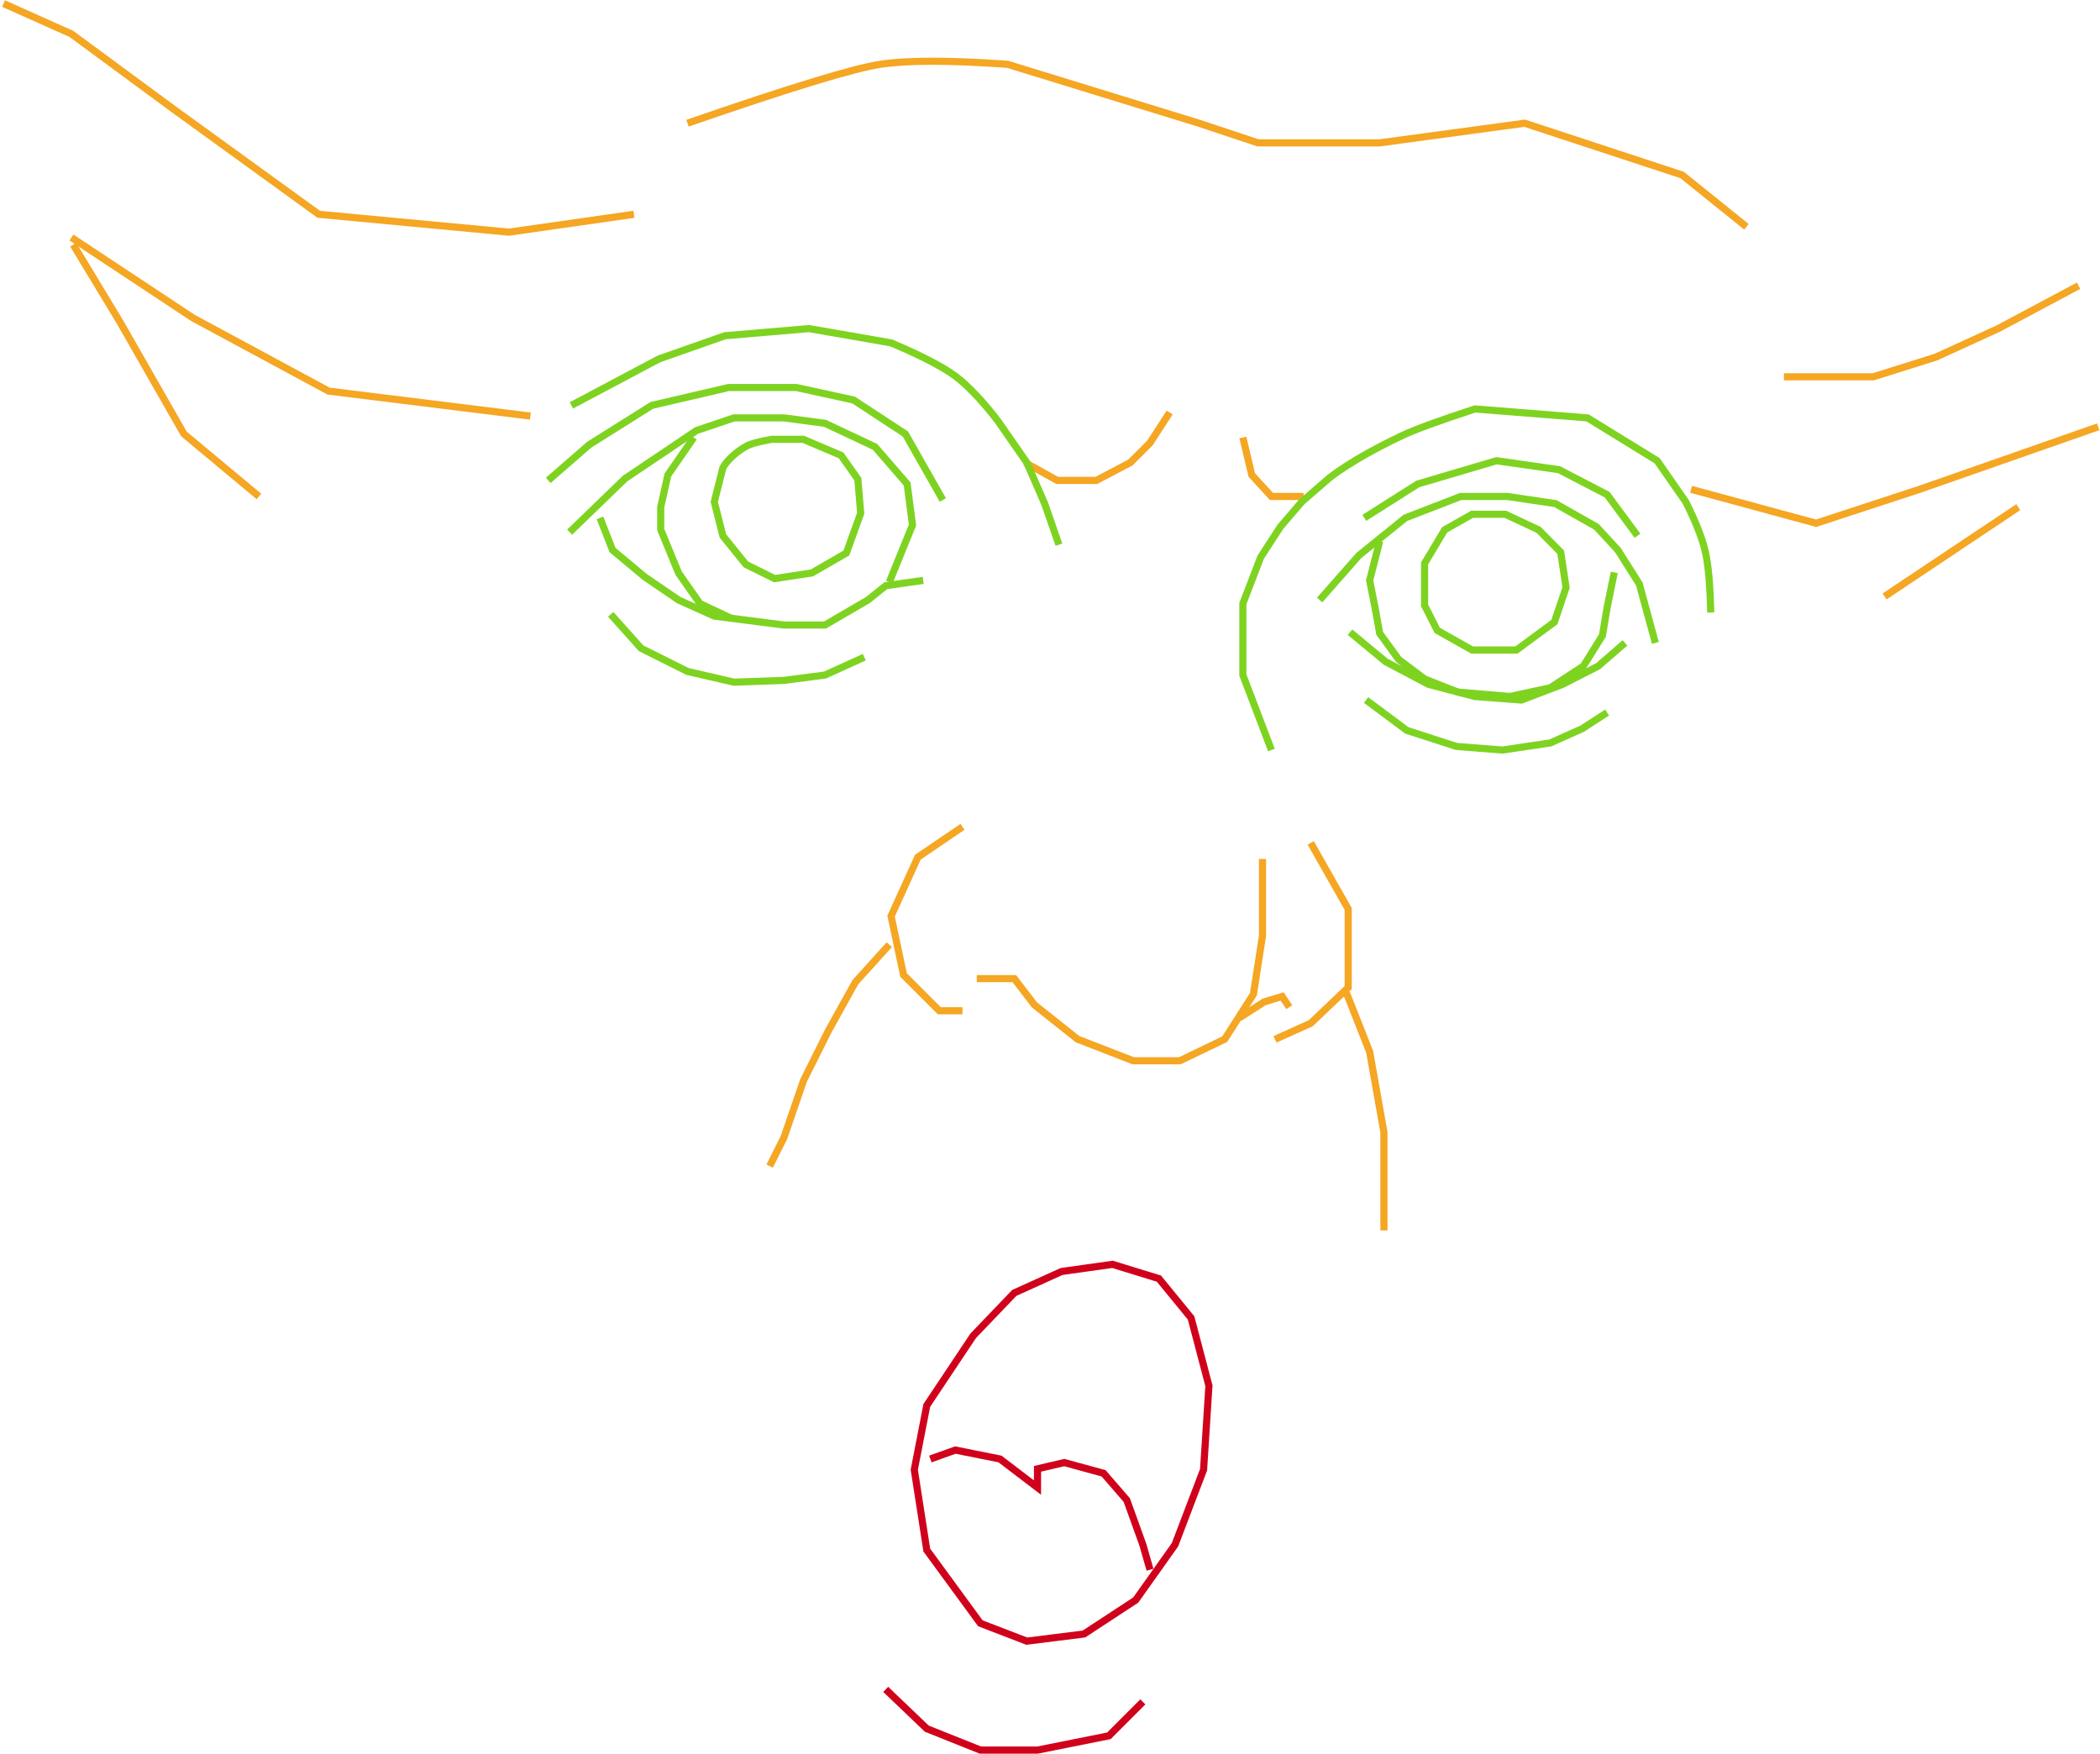
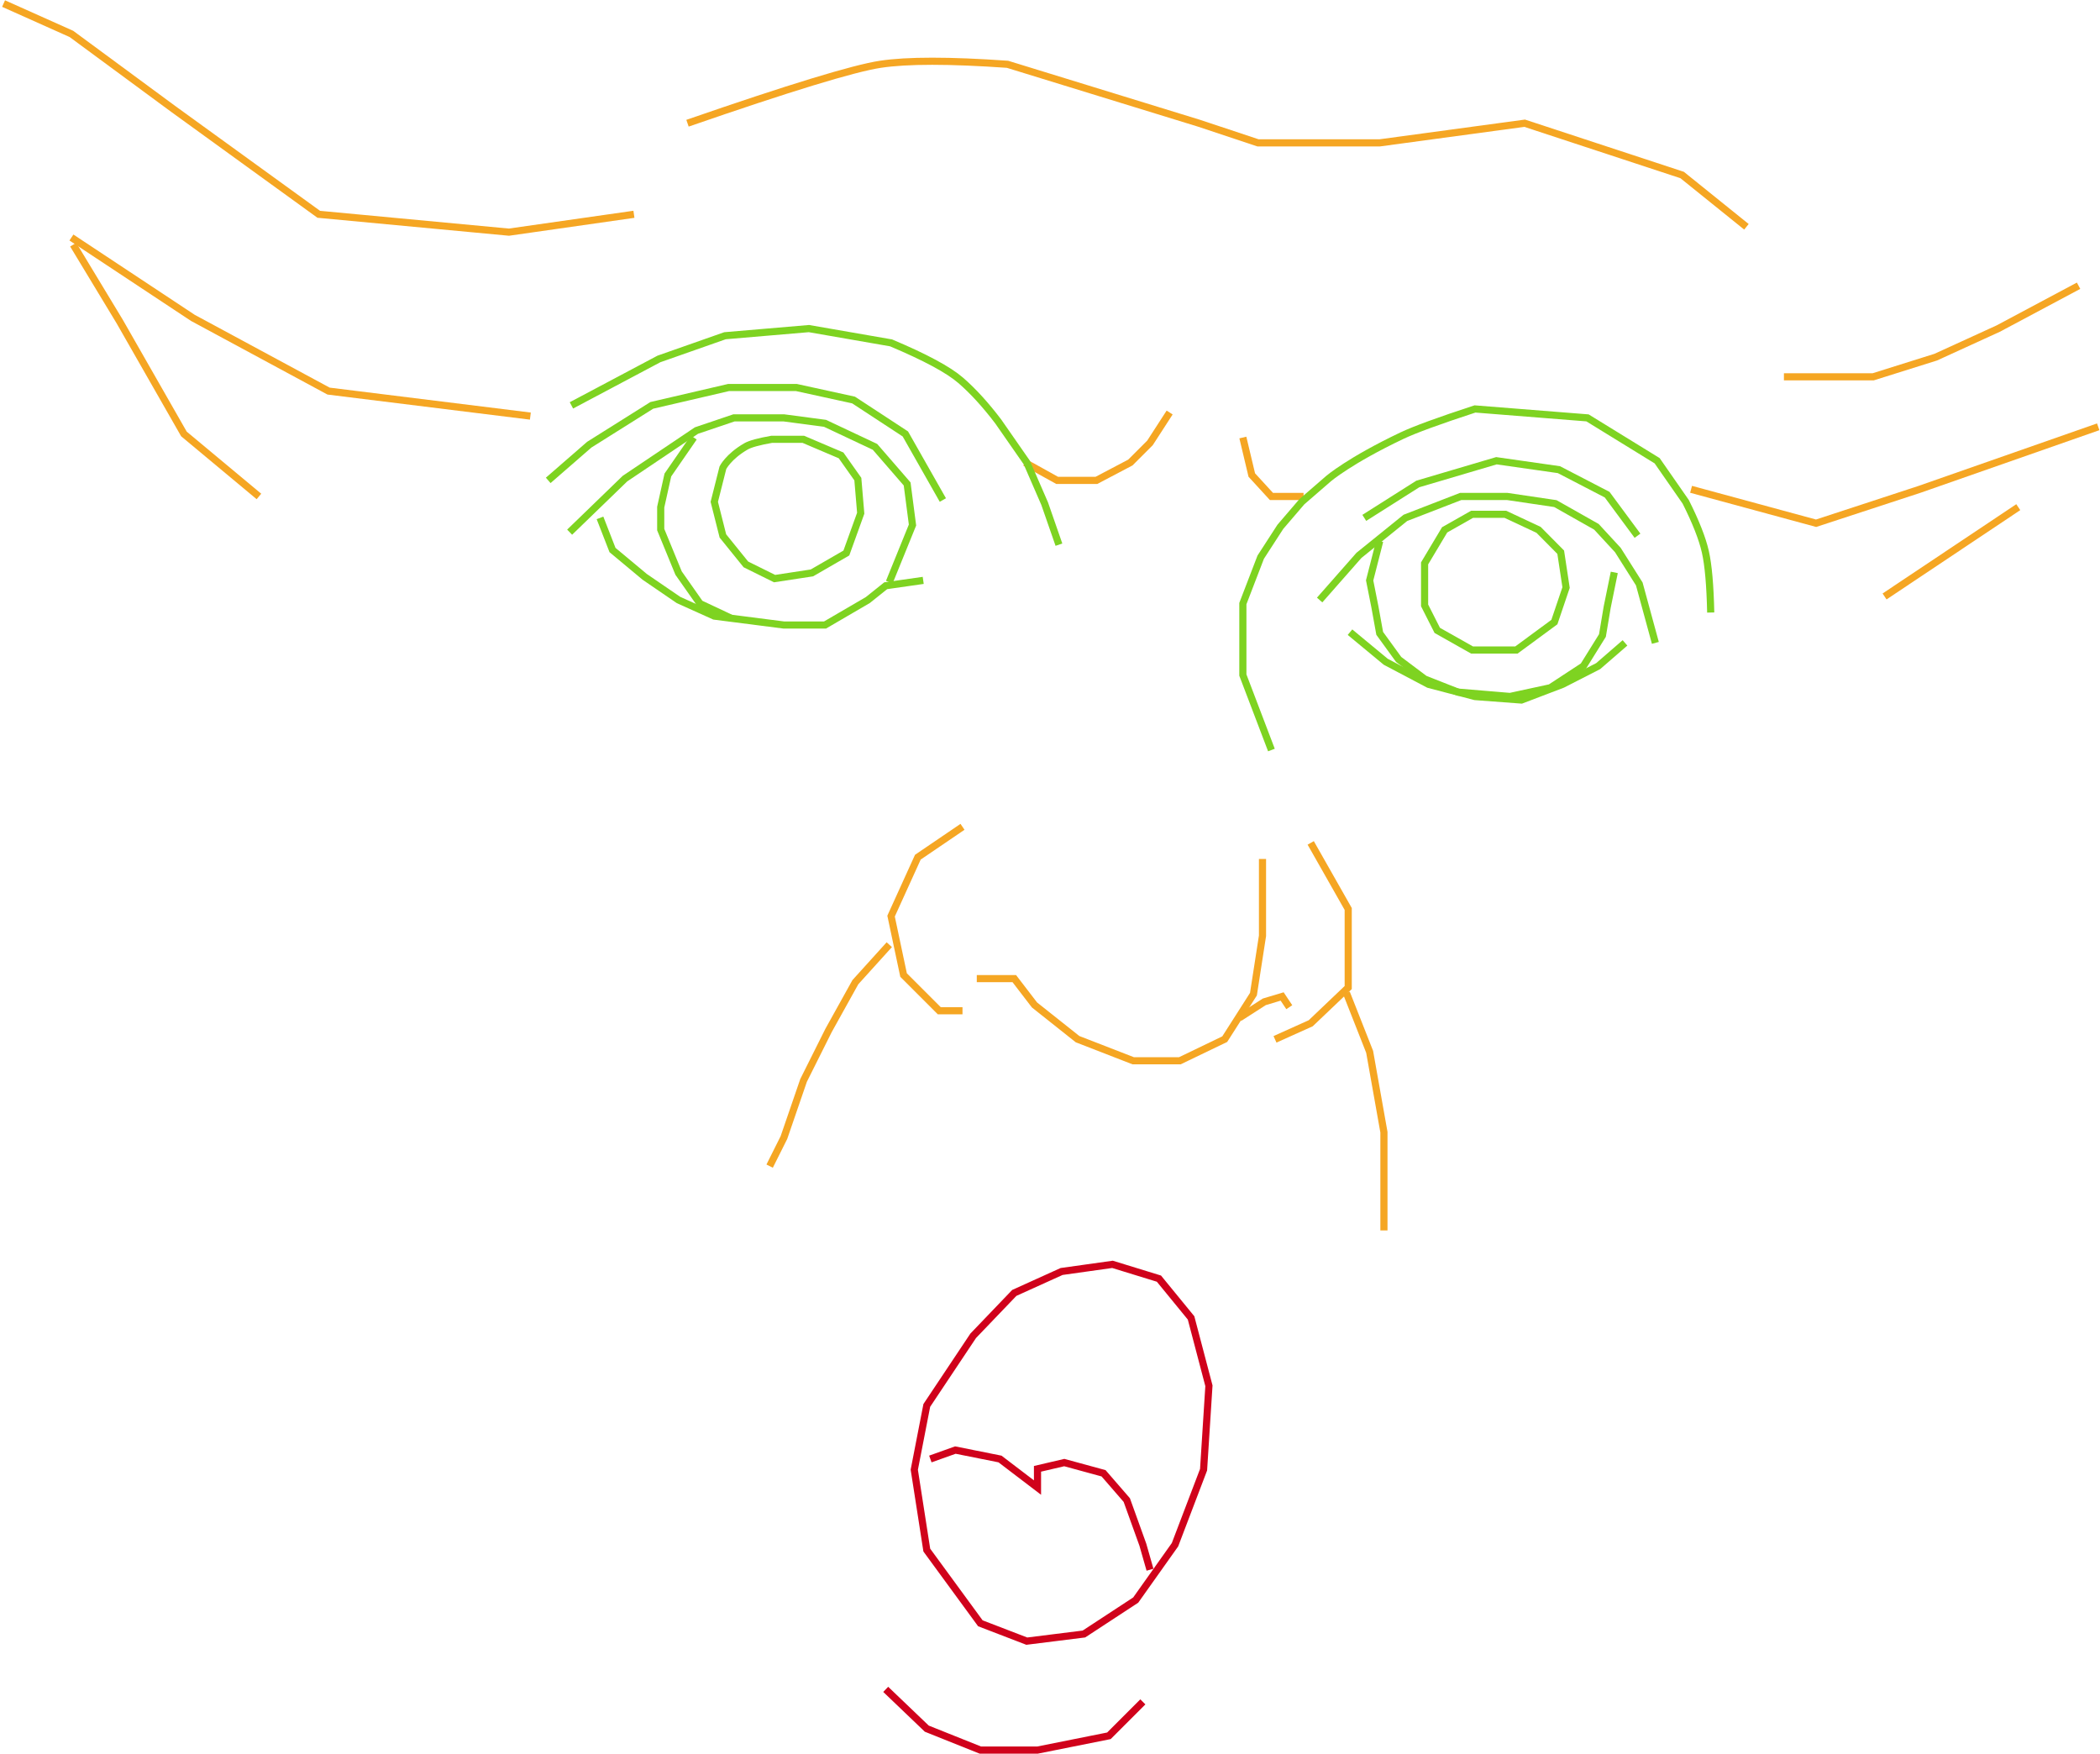
<svg xmlns="http://www.w3.org/2000/svg" width="588px" height="491px" viewBox="0 0 588 491" version="1.1">
  <defs />
  <g id="Page-1" stroke="none" stroke-width="1" fill="none" fill-rule="evenodd">
    <g id="ferengi" transform="translate(-251, -198)" fill-rule="nonzero" stroke-width="2">
      <g id="expression3" transform="translate(252, 199)">
        <g id="brow" stroke="#F5A623">
          <polyline id="Path-19-Copy-2" points="0 0 19 8.5 47.5 29.5 88.25 59 141.5 64 176.5 59" />
          <polyline id="Path-20-Copy-2" points="581 79 558.5 91 541 99 523.5 104.5 498.5 104.5" />
          <path d="M191.5,33.5 C220.01,23.637 238.01,18.137 245.5,17 C252.99,15.863 264.856,15.863 281.098,17 L334.712,33.5 L351.247,39 L385.32,39 L425.906,33.5 L470,48 L488,62.5" id="Path-7-Copy-2" />
          <polyline id="Path-4-Copy-3" points="19 65.5 53 88 91 108.5 147.5 115.5" />
          <path d="M526.679,166 L564.118,141" id="Path-5-Copy-3" />
          <polyline id="Path-60" points="19.5 67.5 32.5 89 50.5 120.5 71.5 138" />
          <polyline id="Path-61" points="586.5 118.5 536.5 136 507.5 145.5 472.5 136" />
          <polyline id="Path-58" points="286 128.5 295 133.5 306 133.5 315.5 128.5 321 123 326.5 114.5" />
          <polyline id="Path-59" points="347 121.5 349.5 132 355 138 364 138" />
        </g>
        <g id="mouth" transform="translate(247, 353)" stroke="#D0021B">
          <path d="M0,119 L11.5,130 C21.5,134 26.5,136 26.5,136 C37.167,136 42.5,136 42.5,136 C55.833,133.333 62.5,132 62.5,132 L72,122.5" id="Path-18-Copy-2" />
          <polygon id="Path-48" points="24.5 20 11.5 39.5 8 57.5 11.5 80 26.5 100.5 39.5 105.5 55.5 103.5 70 94 81 78.5 89 57.5 90.5 34 85.5 15 76.5 4 63.5 0 49.25 2 36 8" />
          <path d="M12.5,54.5 L19.5,52 L32,54.5 L42.5,62.5 C42.5,59 42.5,57.25 42.5,57.25 C47.5,56.083 50,55.5 50,55.5 C57.333,57.5 61,58.5 61,58.5 C65.333,63.5 67.5,66 67.5,66 C70.5,74.333 72,78.5 72,78.5 L74,85.5" id="Path-49" />
        </g>
        <g id="nose" transform="translate(214, 230)" stroke="#F5A623">
          <polyline id="Path-11-Copy-2" points="58.5 43 69 43 74.655 50.374 86.716 59.951 102.294 66 115.36 66 127.924 59.951 135.964 47.35 138.5 31 138.5 9.5" />
          <polyline id="Path-51" points="152 5 162.5 23.5 162.5 45.5 152 55.5 142 60" />
          <polyline id="Path-52" points="54.5 0.5 42 9 34.5 25.5 38 42 48 52 54.5 52" />
          <polyline id="Path-53" points="162 47 168.5 63.5 172.5 86 172.5 113.5" />
          <polyline id="Path-54" points="34 33.5 24.5 44 17 57.5 10 71.5 4.5 87.5 0.5 95.5" />
          <polyline id="Path-55" points="132 54 139 49.5 144 48 146 51" />
        </g>
        <g id="eyes" transform="translate(152, 91)" stroke="#7ED321">
          <path d="M7,21.5 L31.5,8.5 L50,2 L73.5,0 L96.5,4 C106.066,8.028 112.566,11.528 116,14.5 C119.434,17.472 122.934,21.305 126.5,26 L134.5,37.5 L139.5,49 L143.5,60.5" id="Path-21-Copy" />
          <path d="M326,79.5 C325.834,71.859 325.334,66.192 324.5,62.5 C323.666,58.808 321.833,54.141 319,48.5 L311,37 C298,29 291.5,25 291.5,25 C270.5,23.333 260,22.5 260,22.5 C249.917,25.796 243.083,28.296 239.5,30 C224.895,36.947 219,42 219,42 C214,46.333 211.5,48.5 211.5,48.5 C207.5,53.167 205.5,55.5 205.5,55.5 C201.833,61.167 200,64 200,64 C196.667,72.667 195,77 195,77 C195,90.333 195,97 195,97 L203,118" id="Path-22-Copy" />
          <path d="M216.5,76 L227.5,63.5 L240.5,53 C250.833,49 256,47 256,47 C264.667,47 269,47 269,47 C278,48.333 282.5,49 282.5,49 C290.167,53.333 294,55.5 294,55.5 C298,59.833 300,62 300,62 C304,68.333 306,71.5 306,71.5 L310.5,88" id="Path-23-Copy" />
-           <path d="M229.5,104 L240.919,112.5 C250.183,115.5 254.815,117 254.815,117 C263.417,117.667 267.719,118 267.719,118 C276.652,116.667 281.119,116 281.119,116 C287.074,113.333 290.052,112 290.052,112 L297,107.5" id="Path-24-Copy" />
          <path d="M225,85 L235,93.282 C243,97.504 247,99.615 247,99.615 C255.667,101.889 260,103.026 260,103.026 C268.667,103.675 273,104 273,104 C280.667,101.077 284.5,99.615 284.5,99.615 C291.167,96.205 294.5,94.5 294.5,94.5 L302,88" id="Path-25-Copy" />
          <path d="M233.317,59.5 C231.439,66.833 230.5,70.5 230.5,70.5 C231.494,75.51 231.99,78.016 231.99,78.016 C232.875,82.891 233.317,85.328 233.317,85.328 C236.856,90.203 238.625,92.641 238.625,92.641 C243.49,96.297 245.923,98.125 245.923,98.125 C252.115,100.562 255.212,101.781 255.212,101.781 C264.942,102.594 269.808,103 269.808,103 C277.327,101.375 281.087,100.562 281.087,100.562 C287.279,96.5 290.375,94.469 290.375,94.469 C293.913,88.781 295.683,85.938 295.683,85.938 C296.567,80.656 297.01,78.016 297.01,78.016 L299,68.266" id="Path-26-Copy" />
          <path d="M251.5,56.348 C247.758,62.609 245.886,65.739 245.886,65.739 C245.886,73.58 245.886,77.5 245.886,77.5 C248.25,82.167 249.432,84.5 249.432,84.5 C255.932,88.167 259.182,90 259.182,90 C267.455,90 271.591,90 271.591,90 C278.682,84.783 282.227,82.174 282.227,82.174 C284.409,75.725 285.5,72.5 285.5,72.5 C284.5,65.906 284,62.609 284,62.609 C279.864,58.435 277.795,56.348 277.795,56.348 C271.598,53.449 268.5,52 268.5,52 L259.182,52 C254.061,54.899 251.5,56.348 251.5,56.348 Z" id="Path-27-Copy" />
-           <path d="M18,80 L26.5,89.5 C35.167,93.833 39.5,96 39.5,96 C48.167,98 52.5,99 52.5,99 C61.833,98.667 66.5,98.5 66.5,98.5 C74.167,97.5 78,97 78,97 L89,92" id="Path-28-Copy" />
          <path d="M6.5,57 C16.833,47 22,42 22,42 C35.333,33.035 42,28.552 42,28.552 C49,26.184 52.5,25 52.5,25 C61.833,25 66.5,25 66.5,25 C74.167,26.015 78,26.522 78,26.522 C87.333,30.92 92,33.119 92,33.119 C98,40.04 101,43.5 101,43.5 C102,51.167 102.5,55 102.5,55 L96,71" id="Path-29-Copy" />
          <path d="M15,53 C17.333,59 18.5,62 18.5,62 C24.5,67 27.5,69.5 27.5,69.5 C33.833,73.833 37,76 37,76 C43.667,79 47,80.5 47,80.5 L66.5,83 L78,83 L90,76 L95,72 L105.5,70.5" id="Path-30-Copy" />
          <path d="M41.25,30.5 C36.417,37.5 34,41 34,41 C32.667,47 32,50 32,50 C32,54.188 32,56.282 32,56.282 C35.333,64.394 37,68.451 37,68.451 C41,74.15 43,77 43,77 L51.5,81" id="Path-32-Copy" />
          <path d="M49.412,38.959 C47.804,45.327 47,48.51 47,48.51 C48.608,54.878 49.412,58.061 49.412,58.061 C53.699,63.367 55.843,66.02 55.843,66.02 C61.203,68.673 63.882,70 63.882,70 C70.85,68.939 74.333,68.408 74.333,68.408 C80.765,64.694 83.98,62.837 83.98,62.837 C86.66,55.408 88,51.694 88,51.694 C87.464,45.327 87.196,42.143 87.196,42.143 C84.065,37.714 82.5,35.5 82.5,35.5 C75.448,32.5 71.922,31 71.922,31 L63.078,31 C59.442,31.642 57.03,32.309 55.843,33 C50.938,35.857 49.412,38.959 49.412,38.959 Z" id="Path-33-Copy" />
          <polyline id="Path-56" points="0.5 42.5 12 32.5 29.5 21.5 51 16.5 70 16.5 86 20 100.5 29.5 111 48" />
          <polyline id="Path-57" points="229 53 244 43.5 266 37 283.5 39.5 297 46.5 305.5 58" />
        </g>
      </g>
    </g>
  </g>
</svg>
